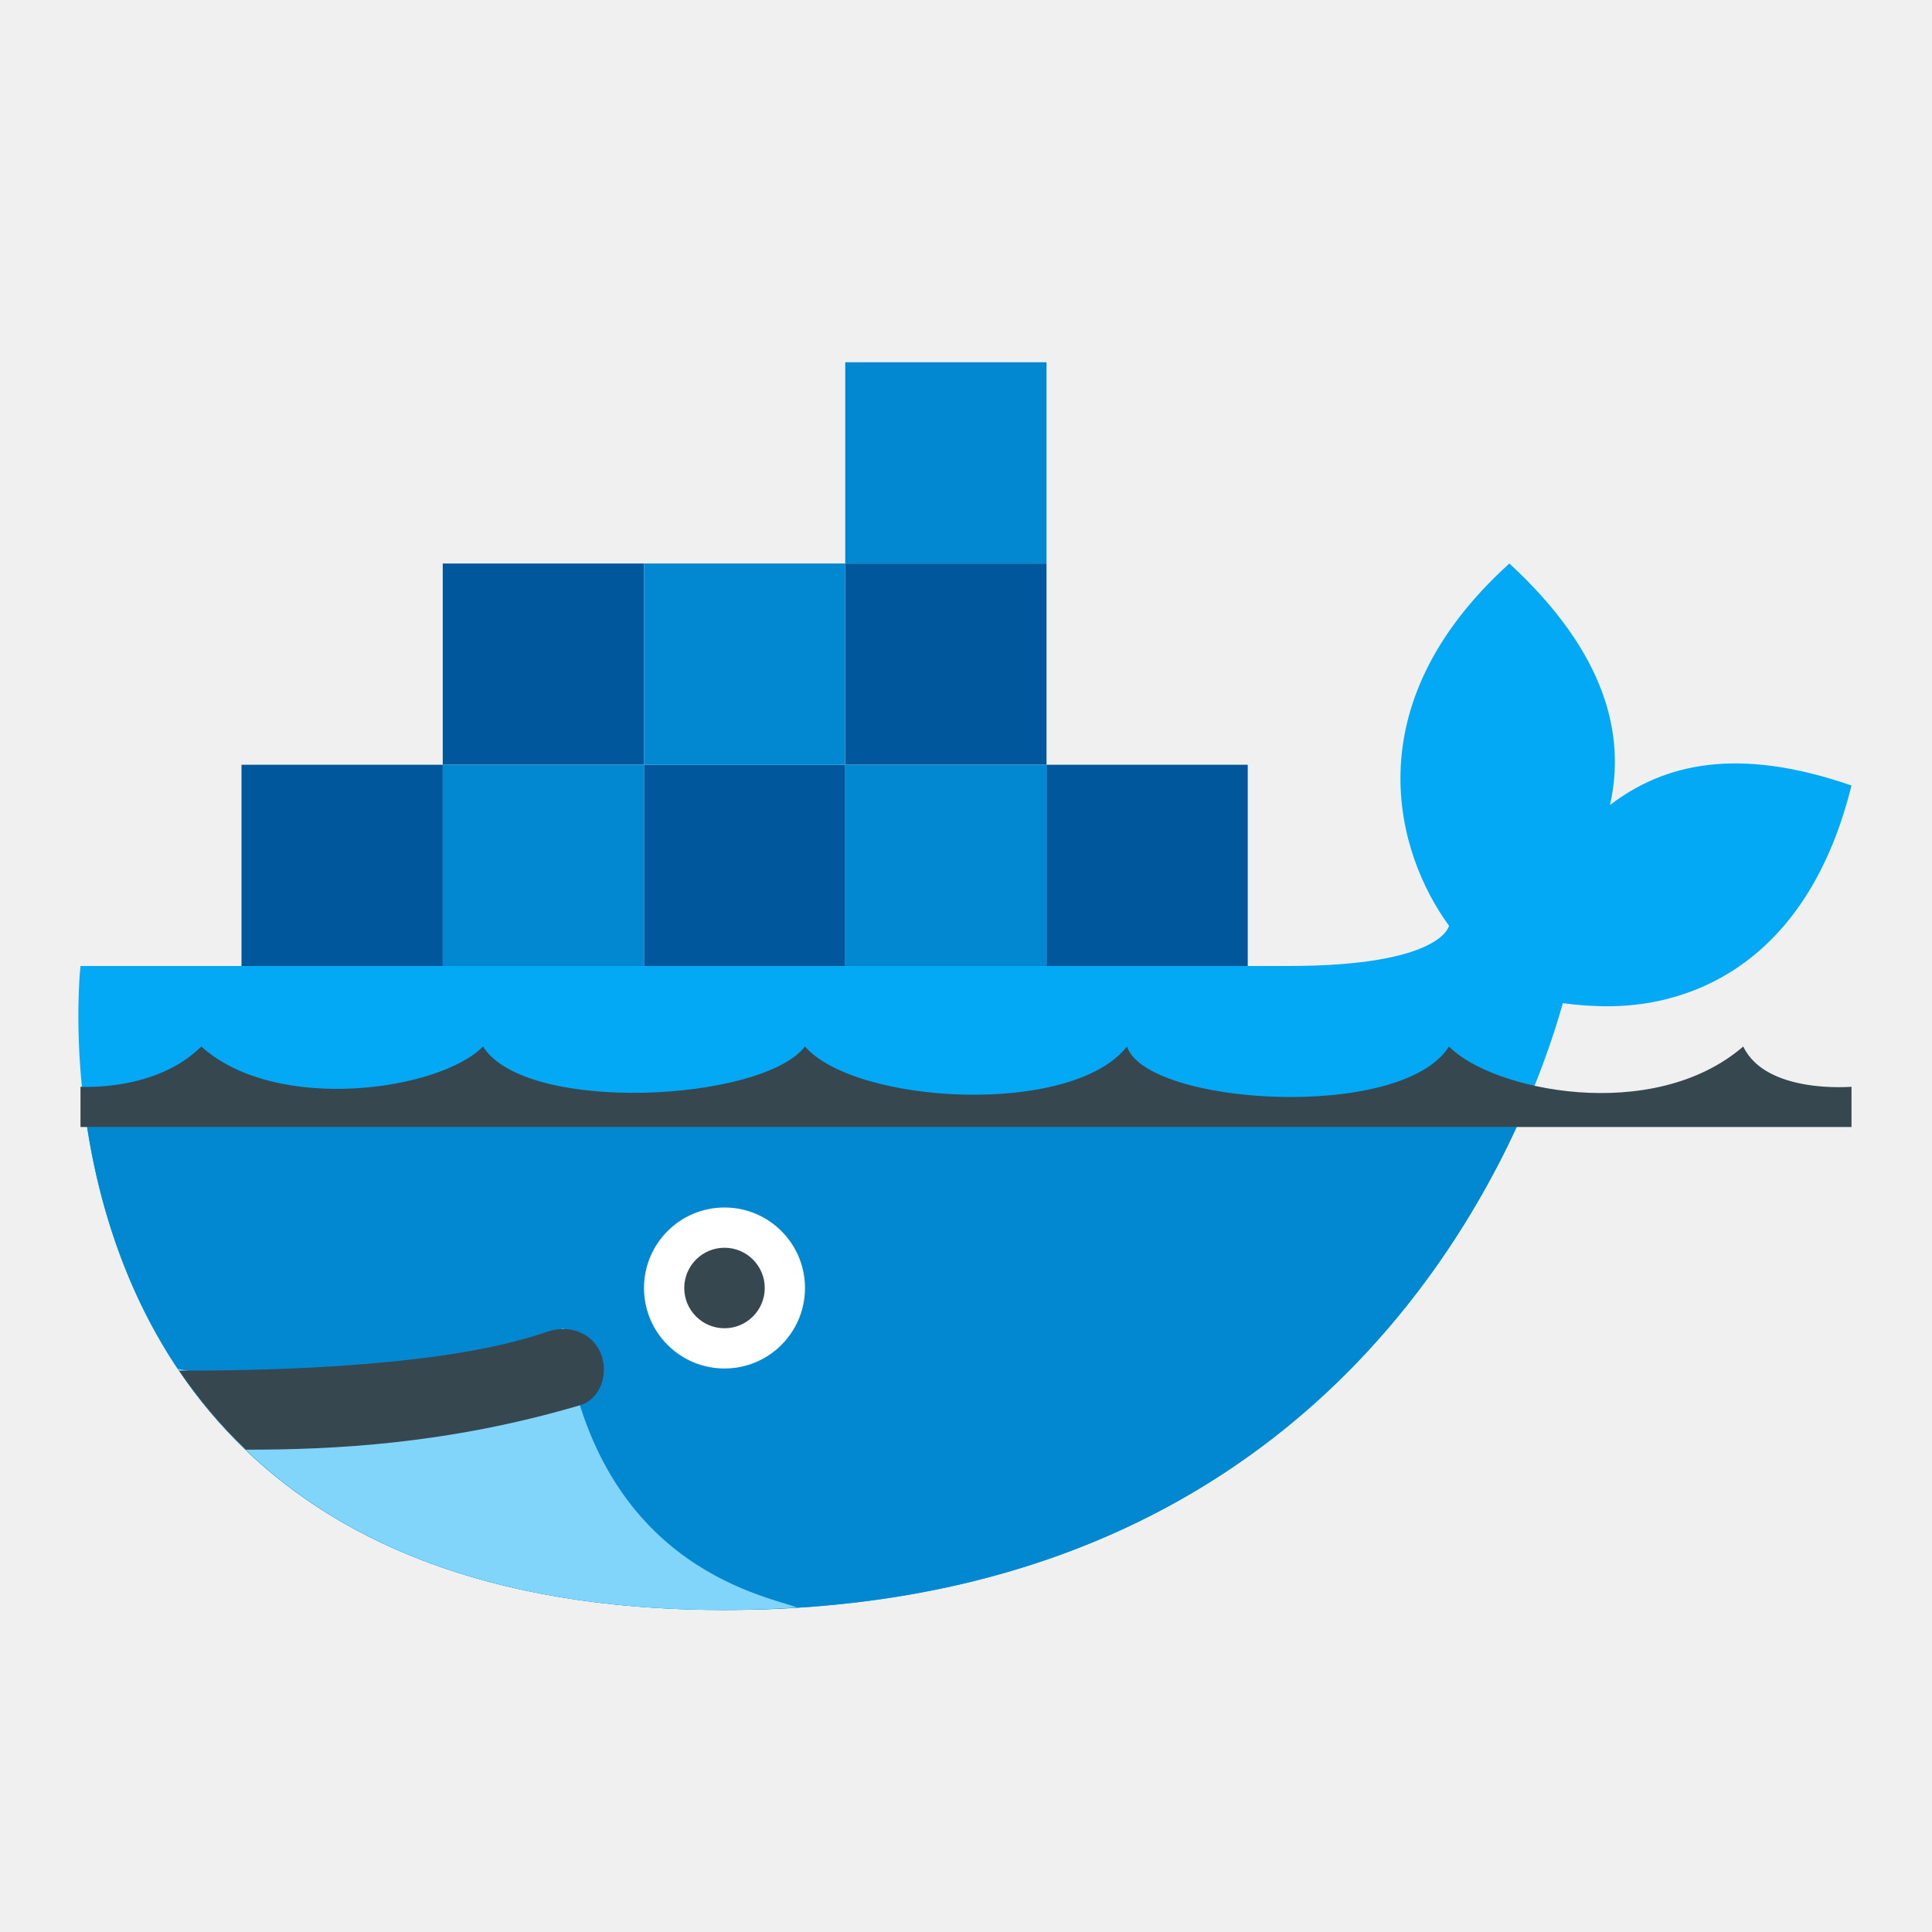
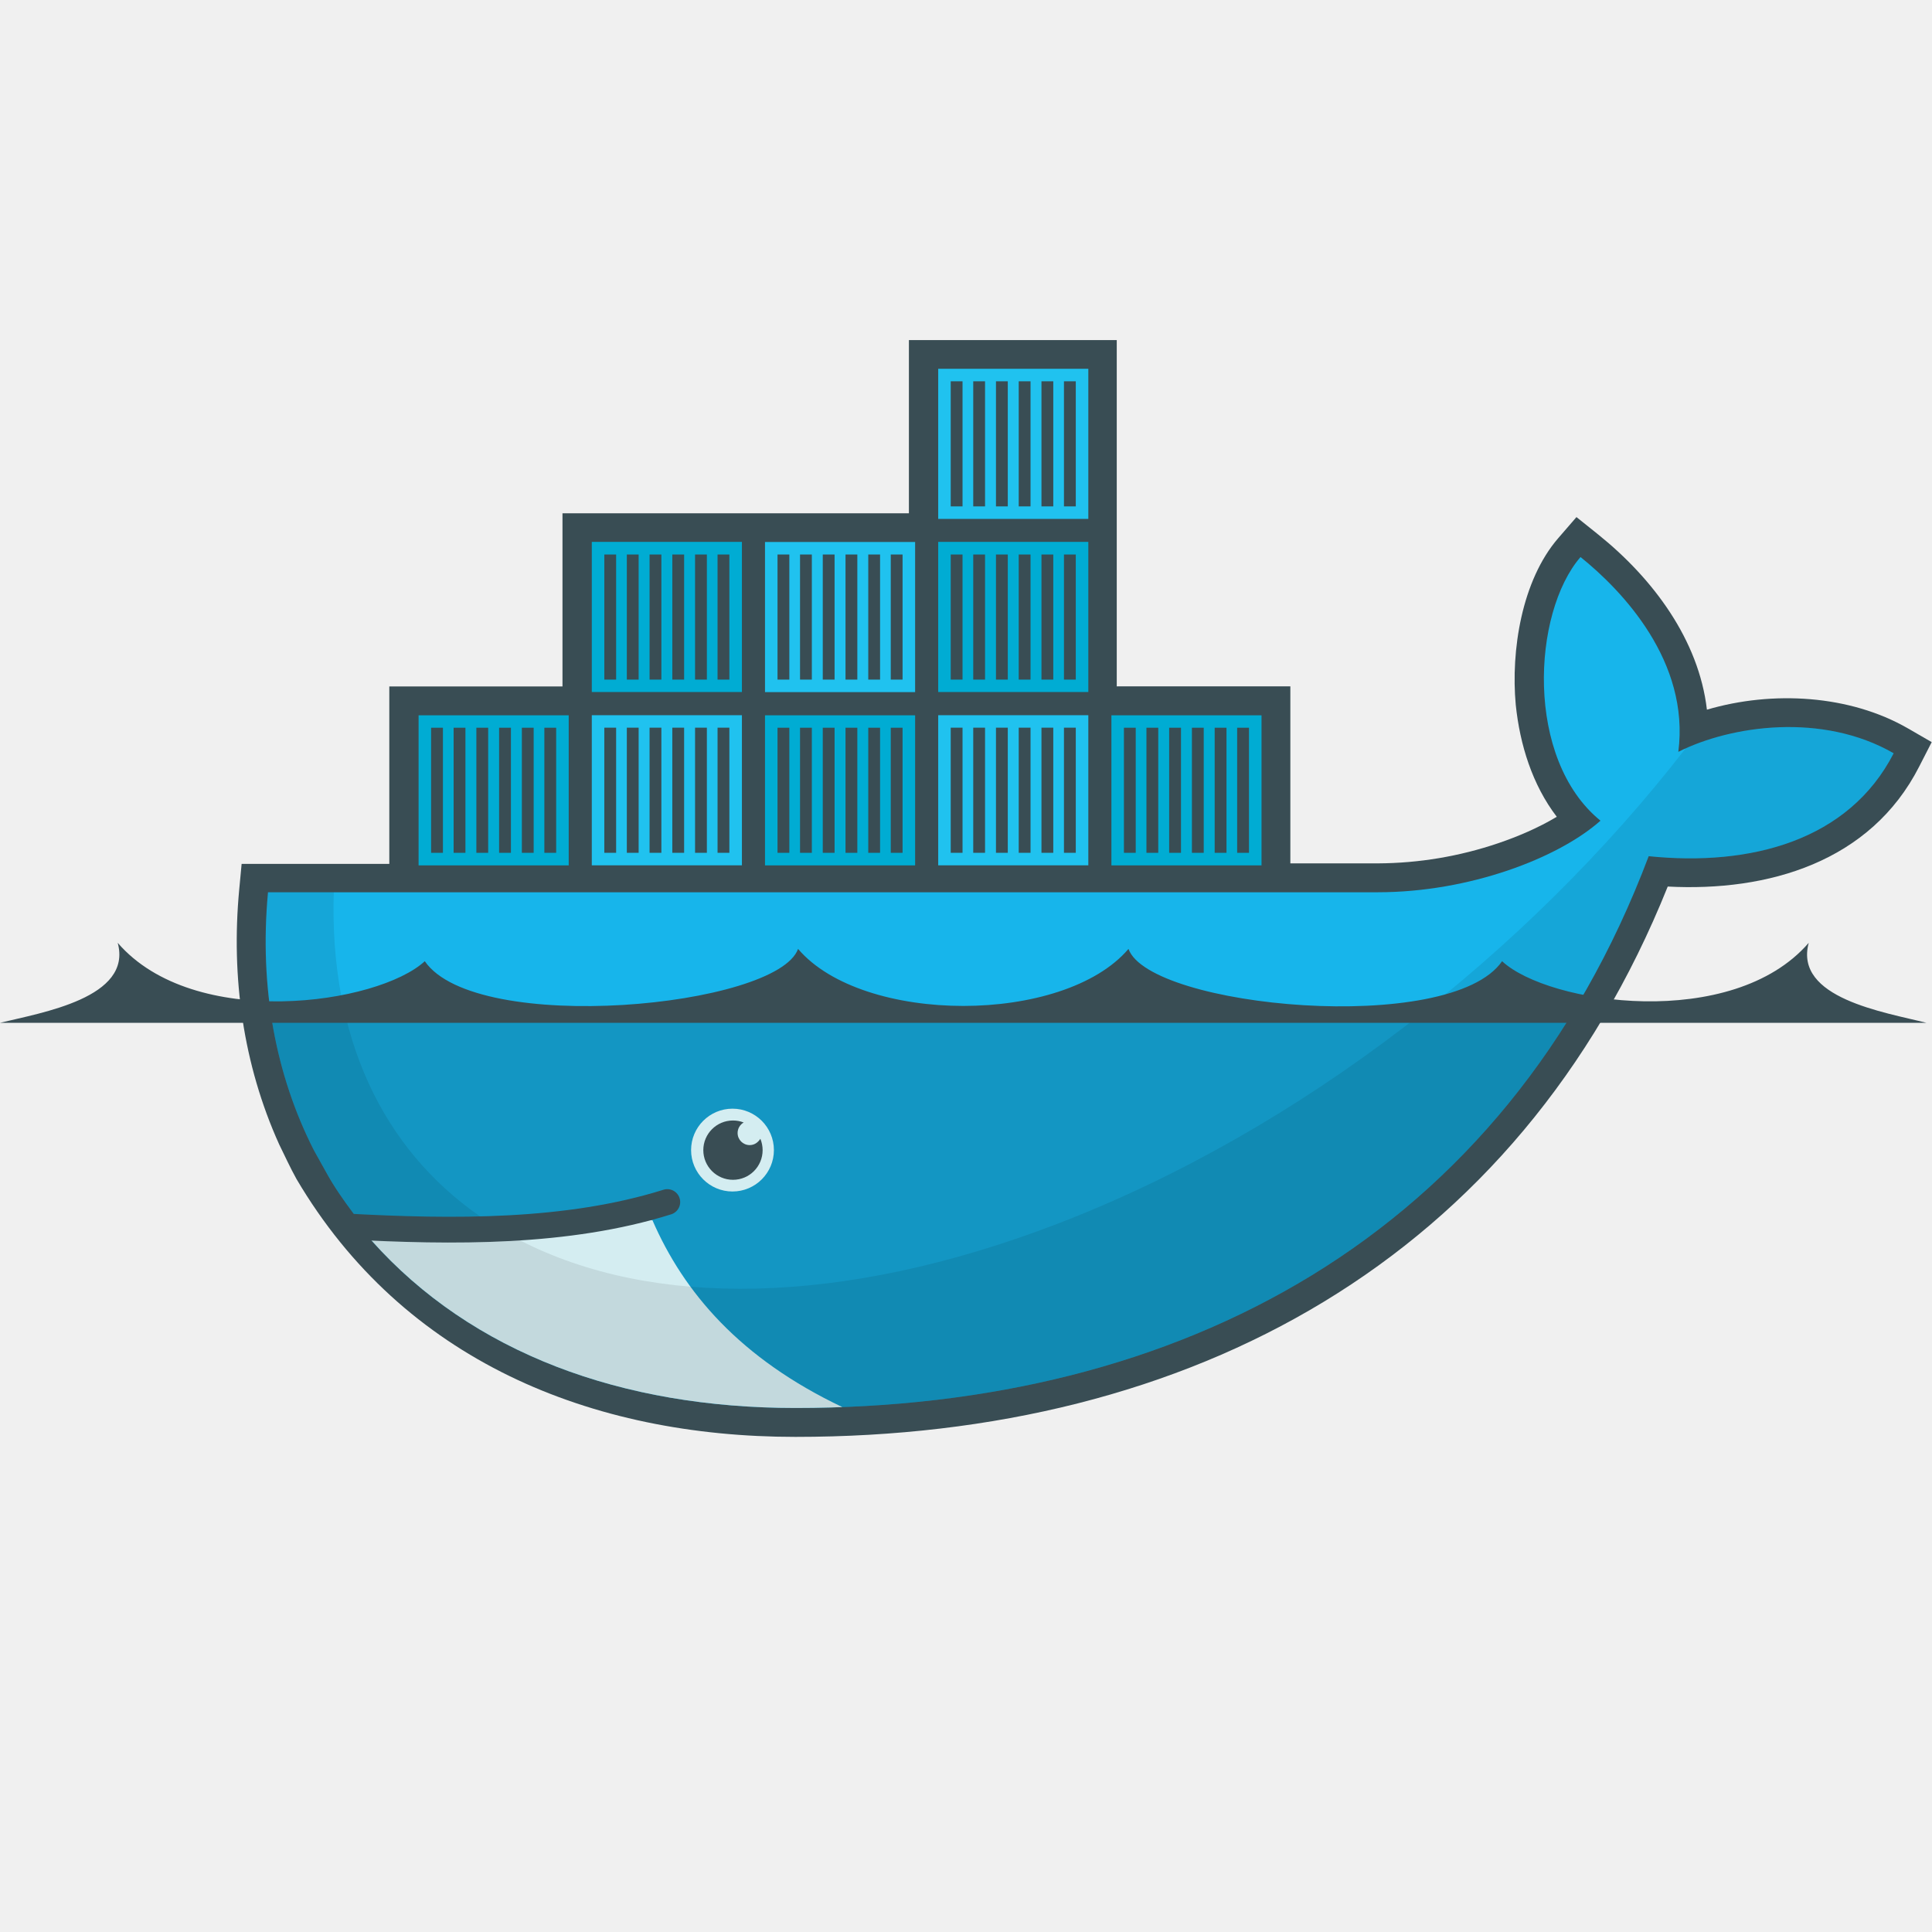
- <svg xmlns="http://www.w3.org/2000/svg" viewBox="0 0 48 48" width="480px" height="480px">
-   <path fill="#03A9F4" d="M40,20c0.391-1.735-0.092-3.78-2.5-6c-3.914,3.543-2.795,7.227-1.5,9c0,0-0.166,1-4,1S2,24,2,24S0.167,40,18,40c15.593,0,19.973-12.003,20.828-15.076C39.182,24.972,39.579,25.003,40,25c2.147-0.017,4.93-1.171,6-5.484C43.162,18.533,41.339,18.978,40,20z" />
-   <path fill="#0288D1" d="M2.165,28C2.9,32.739,5.983,40,18,40c12.185,0,17.523-7.33,19.682-12H2.165z" />
-   <path fill="#81D4FA" d="M19.812,39.938C18.892,39.616,14.74,38.848,14,33c-4.209,1.863-7.938,1.375-9.579,1.008C6.583,37.237,10.591,40,18,40C18.623,40,19.224,39.976,19.812,39.938z" />
-   <path fill="#FFF" d="M18 30A2 2 0 1 0 18 34A2 2 0 1 0 18 30Z" />
-   <path fill="#37474F" d="M14.914,33.597c0.224,0.505,0.02,1.162-0.51,1.318c-3.301,0.973-6.146,1.102-8.297,1.102c-0.644-0.619-1.194-1.279-1.656-1.963c2.585,0,6.71-0.12,9.144-0.966C14.117,32.906,14.69,33.09,14.914,33.597z M2,27c0,0,1.875,0.125,3-1c1.875,1.688,5.94,1.088,7,0c1.063,1.688,6.938,1.375,8,0c1.25,1.438,6.625,1.75,8,0c0.479,1.461,6.819,1.874,8,0c1.061,1.088,5.063,1.938,7.311,0C43.875,27.188,46,27,46,27v1H2 M17,32c0,0.552,0.448,1,1,1s1-0.448,1-1s-0.448-1-1-1S17,31.448,17,32z" />
-   <path fill="#01579B" d="M11,24H6v-5h5V24z M21,19h-5v5h5V19z M31,19h-5v5h5V19z M16,14h-5v5h5V14z M26,14h-5v5h5V14z" />
-   <path fill="#0288D1" d="M16,24h-5v-5h5V24z M26,19h-5v5h5V19z M26,9h-5v5h5V9z M21,14h-5v5h5V14z" />
+ <svg xmlns="http://www.w3.org/2000/svg" xmlns:xlink="http://www.w3.org/1999/xlink" width="64" height="64" viewBox="0 0 32 32">
+   <defs>
+     <clipPath id="A">
+       <path d="M76 2v46H54v23H35.58l-.206 2c-1.15 12.53 1.036 24.088 6.063 33.97l1.688 3.03c1 1.817 2.2 3.523 3.438 5.188s1.686 2.583 2.47 3.688C62.32 133.8 82.13 141 105 141c50.648 0 93.633-22.438 112.656-72.844C231.153 69.54 244.1 66.08 250 54.563c-9.4-5.424-21.478-3.685-28.437-.187L240 2l-72 46h-23V2z" />
+     </clipPath>
+   </defs>
+   <g transform="matrix(.679423 0 0 .679423 -2.086149 13.78182)">
+     <path d="M30.305-3.553h4.222V.763h2.135a9.26 9.26 0 0 0 2.934-.492c.46-.156.974-.372 1.426-.644-.596-.778-.9-1.76-1-2.73-.122-1.317.144-3.032 1.036-4.063l.444-.513.53.425c1.332 1.07 2.452 2.565 2.65 4.27 1.603-.472 3.486-.36 4.9.456l.58.335-.305.596c-1.187 2.33-3.687 3.053-6.13 2.925-3.656 9.105-11.615 13.416-21.265 13.416-4.986 0-9.56-1.864-12.164-6.287-.153-.275-.283-.562-.422-.844-.88-1.947-1.173-4.08-.975-6.2l.06-.638h3.6V-3.55h4.222v-4.222h8.445v-4.222h5.067v8.445" fill="#394d54" />
+     <g transform="matrix(.184659 0 0 .184659 3.070472 -11.99786)" clip-path="url(#A)">
+       <g id="B">
+         <g id="C" transform="translate(0 -22.866)">
+           <path d="M123.86 3.8h19.818v19.817H123.86z" fill="#00acd3" />
+           <path d="M123.86 26.676h19.818v19.818H123.86z" fill="#20c2ef" />
+           <path id="D" d="M126.292 21.977V5.46m2.972 16.516V5.46m3.002 16.516V5.46m3.003 16.516V5.46m3.003 16.516V5.46m2.97 16.516V5.46" stroke="#394d54" stroke-width="1.56" />
+           <use xlink:href="#D" y="22.866" />
+         </g>
+         <use xlink:href="#C" transform="matrix(1 0 0 -1 22.866 4.572651)" />
+       </g>
+       <use xlink:href="#B" x="-91.464" y="45.732" />
+       <use xlink:href="#B" x="-45.732" y="45.732" />
+       <use xlink:href="#B" y="45.732" />
+       <path d="M221.57 54.38c1.533-11.915-7.384-21.275-12.914-25.718-6.373 7.368-7.363 26.678 2.635 34.807-5.58 4.956-17.337 9.448-29.376 9.448H34C32.83 85.484 34 146 34 146h217l-.987-91.424c-9.4-5.424-21.484-3.694-28.443-.197" fill="#17b5eb" />
+       <path d="M34 89v57h217V89" fill-opacity=".17" />
+       <path d="M111.237 140.9c-13.54-6.425-20.972-15.16-25.107-24.694L45 118l21 28 45.237-5.1" fill="#d4edf1" />
+       <path d="M222.5 53.938v.03c-20.86 26.9-50.783 50.38-82.906 62.72-28.655 11.008-53.638 11.06-70.875 2.22-1.856-1.048-3.676-2.212-5.5-3.312-12.637-8.832-19.754-23.44-19.156-42.687H34V146h217V50h-25z" fill-opacity=".085" />
+     </g>
+     <path d="M11.496 9.613c2.616.143 5.407.17 7.842-.594" fill="none" stroke="#394d54" stroke-width=".628" stroke-linecap="round" />
+     <path d="M21.937 7.753a1.01 1.01 0 0 1-1.009 1.009 1.01 1.01 0 0 1-1.01-1.009 1.01 1.01 0 0 1 1.01-1.01 1.01 1.01 0 0 1 1.009 1.01z" fill="#d4edf1" />
+     <path d="M21.2 7.08c-.088.05-.148.146-.148.256 0 .163.132.295.295.295.112 0 .2-.062.26-.154a.73.73 0 0 1 .055.277c0 .4-.324.723-.723.723s-.723-.324-.723-.723.324-.723.723-.723a.72.72 0 0 1 .262.049zM3.07 4.65h46.964c-1.023-.26-3.235-.6-2.87-1.95-1.86 2.152-6.344 1.5-7.475.448-1.26 1.828-8.597 1.133-9.108-.3-1.58 1.854-6.475 1.854-8.055 0-.512 1.424-7.848 2.12-9.1.3C12.284 4.2 7.8 4.853 5.94 2.7c.365 1.34-1.848 1.7-2.87 1.95" fill="#394d54" />
+   </g>
</svg>
